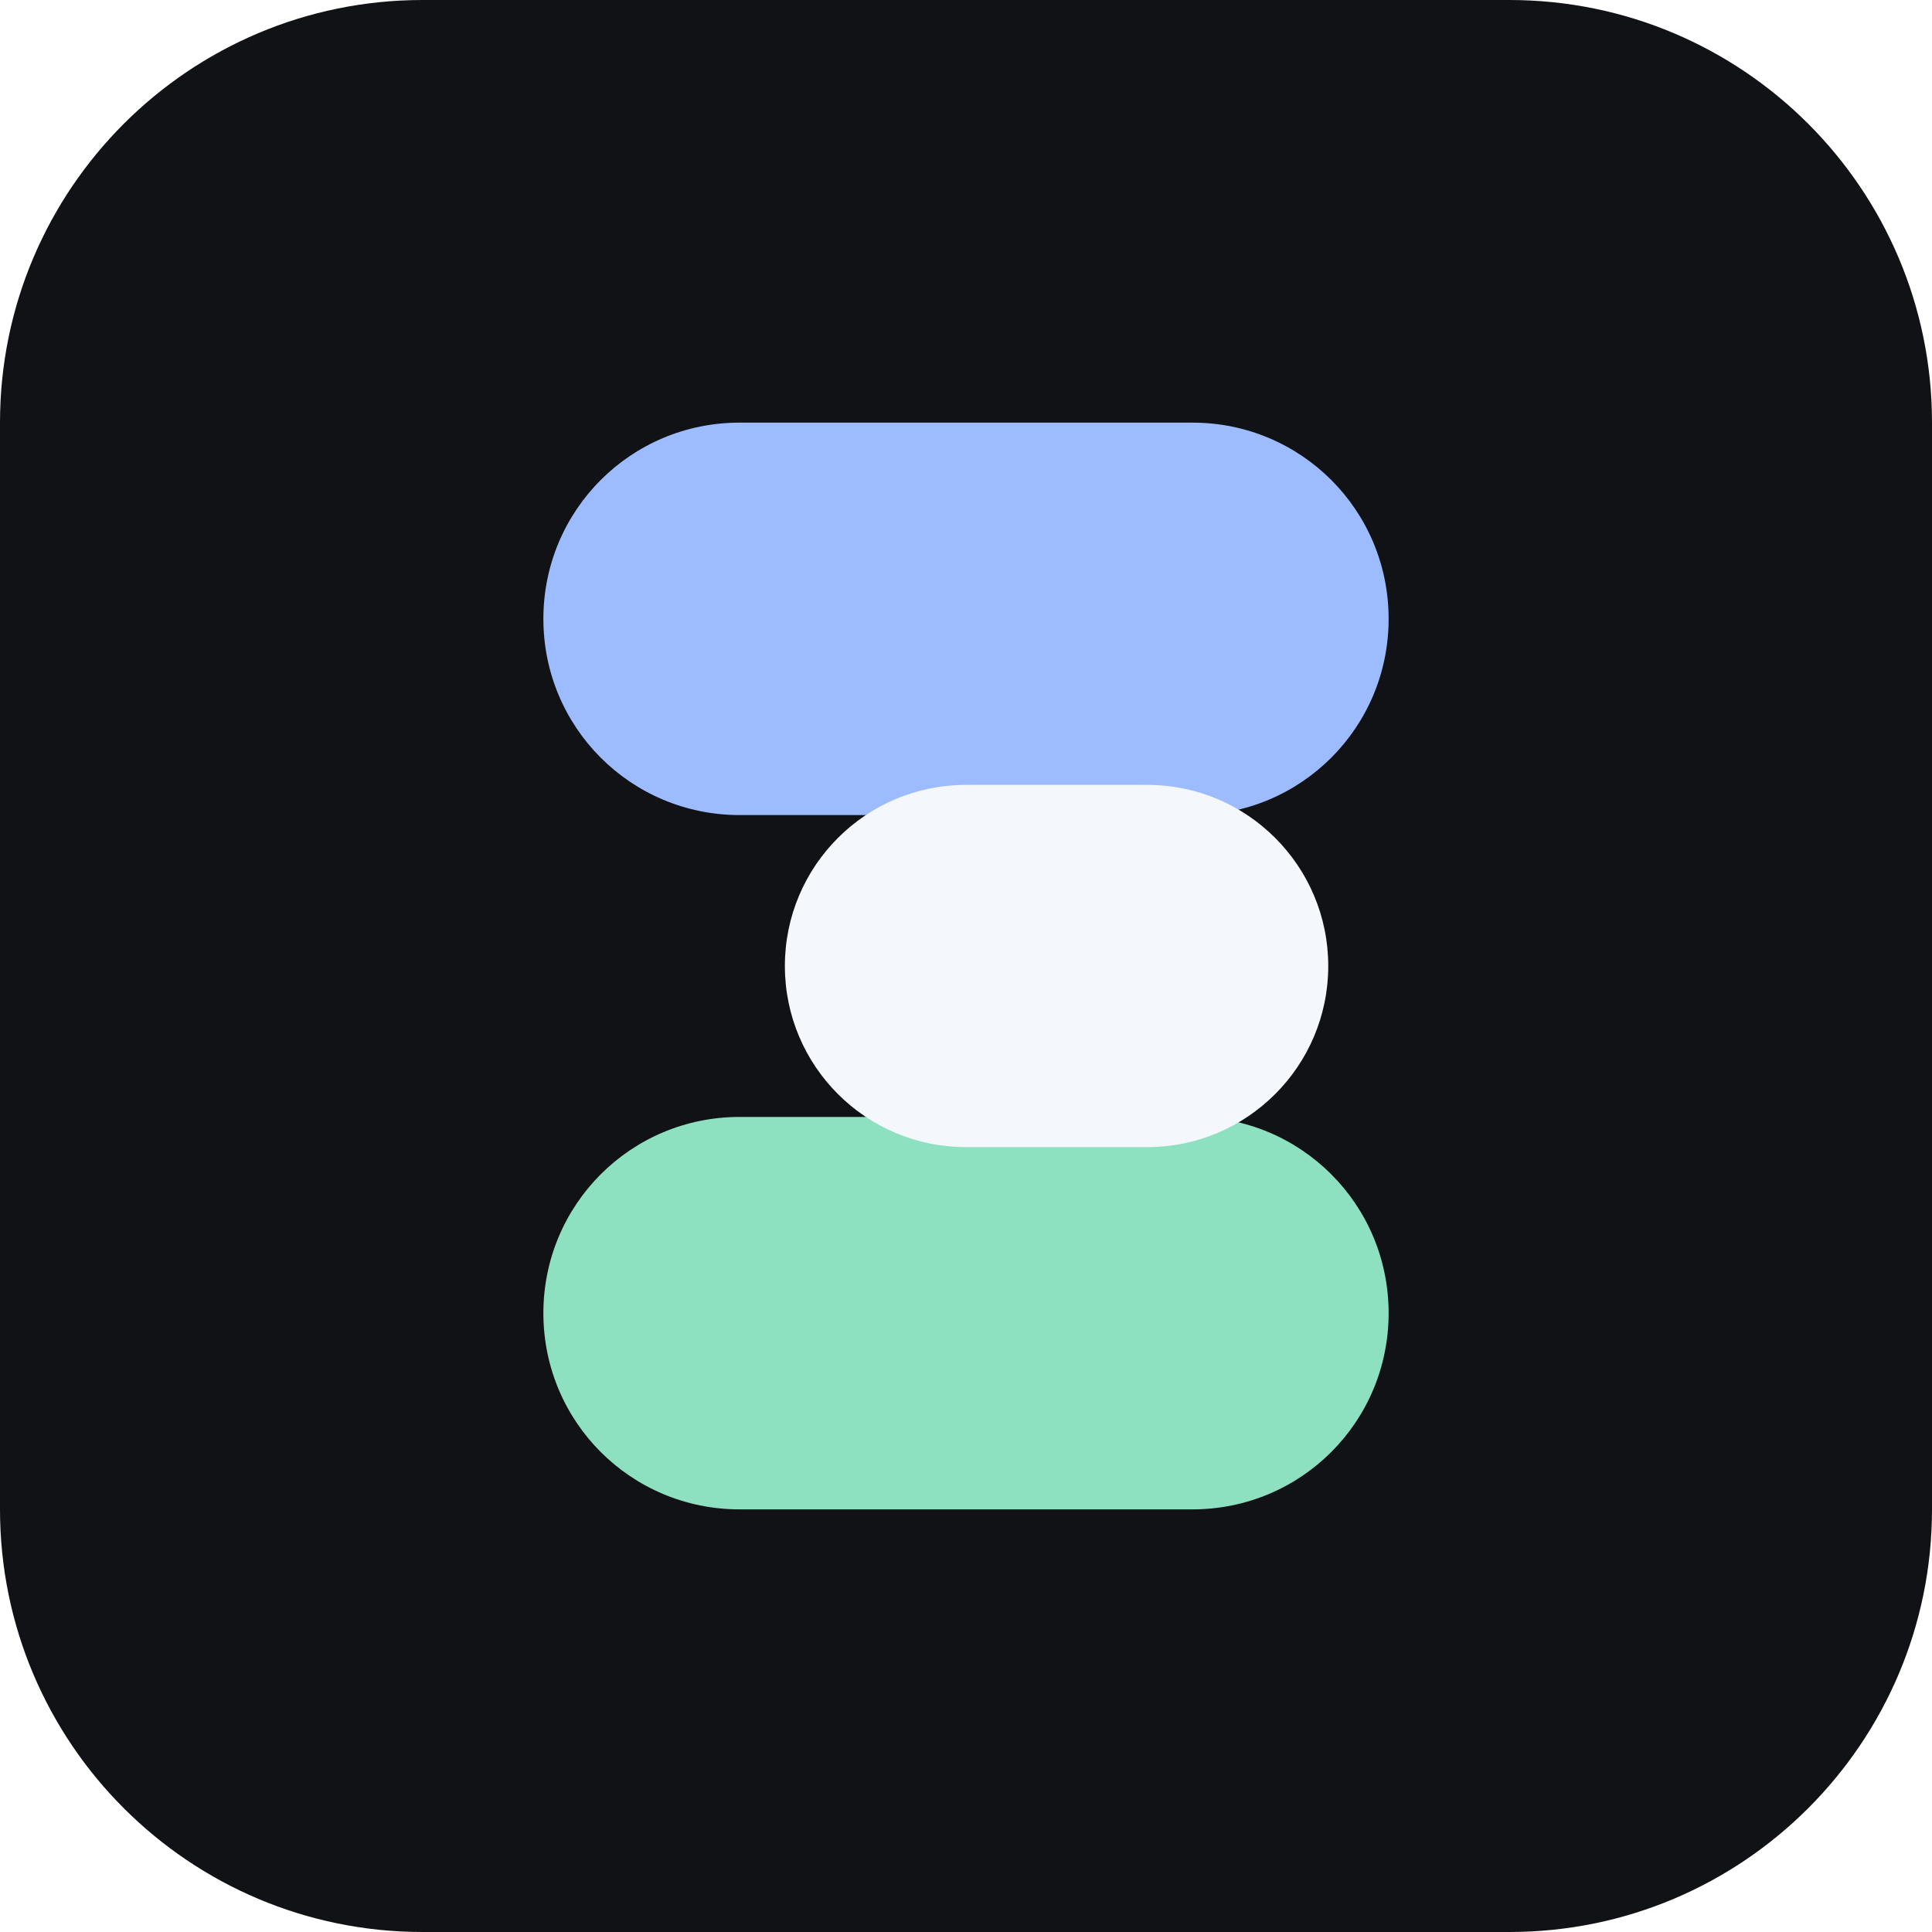
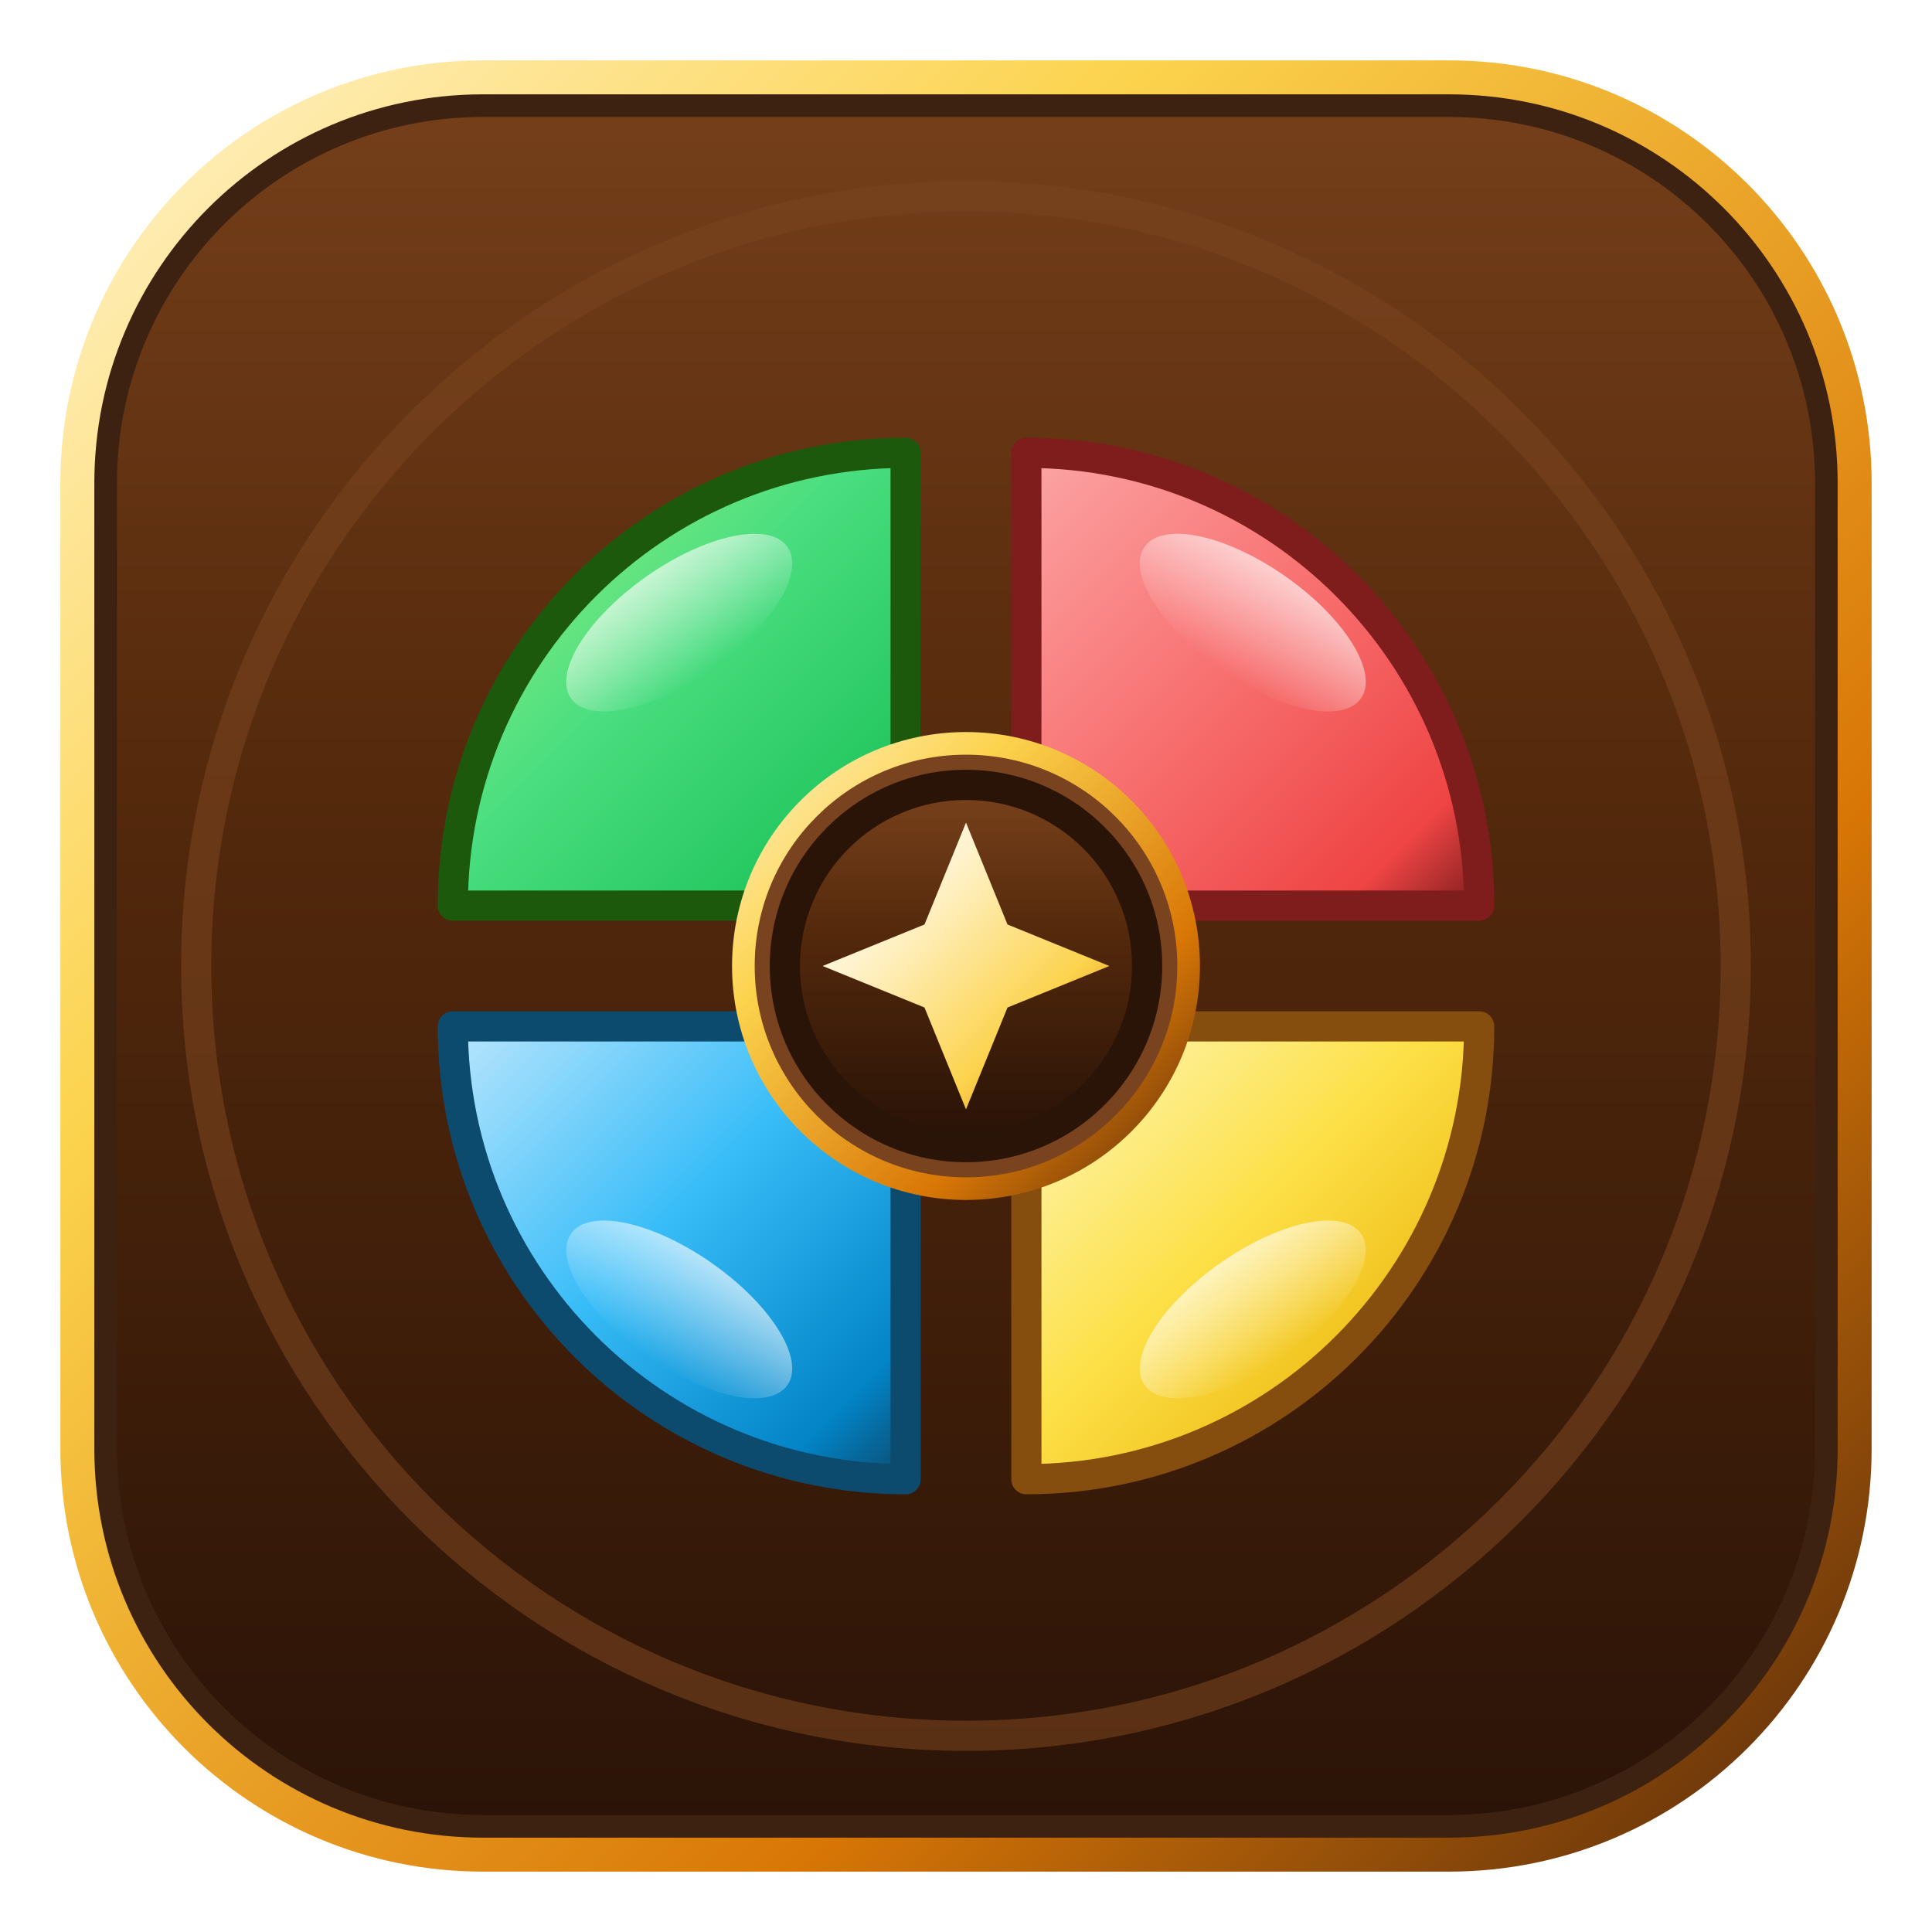
- <svg xmlns="http://www.w3.org/2000/svg" viewBox="0 0 64 64" role="img" aria-label="Syniq">
-   <rect width="64" height="64" rx="14" fill="#101215" />
-   <path fill="#9cbcff" d="M18 20.5C18 16.9 20.9 14 24.5 14h15C43.1 14 46 16.9 46 20.5S43.1 27 39.5 27h-15C20.9 27 18 24.1 18 20.5Z" />
-   <path fill="#8de0c0" d="M18 43.5C18 39.9 20.9 37 24.5 37h15C43.1 37 46 39.9 46 43.5S43.1 50 39.5 50h-15C20.9 50 18 47.1 18 43.5Z" />
-   <path fill="#f4f7fb" d="M26 32a6 6 0 0 1 6-6h6a6 6 0 0 1 0 12h-6a6 6 0 0 1-6-6Z" />
+ <svg xmlns="http://www.w3.org/2000/svg" viewBox="0 0 512 512" role="img" aria-label="SYNIQ Memory Challenge">
+   <defs>
+     <linearGradient id="goldBezel" x1="0%" y1="0%" x2="100%" y2="100%">
+       <stop offset="0%" stop-color="#fff3cd" />
+       <stop offset="30%" stop-color="#fcd34d" />
+       <stop offset="70%" stop-color="#d97706" />
+       <stop offset="100%" stop-color="#54290c" />
+     </linearGradient>
+     <linearGradient id="woodBg" x1="0%" y1="0%" x2="0%" y2="100%">
+       <stop offset="0%" stop-color="#753f1a" />
+       <stop offset="40%" stop-color="#54290c" />
+       <stop offset="100%" stop-color="#2a1307" />
+     </linearGradient>
+     <linearGradient id="greenGem" x1="0%" y1="0%" x2="100%" y2="100%">
+       <stop offset="0%" stop-color="#a3f380" />
+       <stop offset="45%" stop-color="#4ade80" />
+       <stop offset="85%" stop-color="#22c55e" />
+       <stop offset="100%" stop-color="#14532d" />
+     </linearGradient>
+     <linearGradient id="redGem" x1="0%" y1="0%" x2="100%" y2="100%">
+       <stop offset="0%" stop-color="#fca5a5" />
+       <stop offset="45%" stop-color="#f87171" />
+       <stop offset="85%" stop-color="#ef4444" />
+       <stop offset="100%" stop-color="#7f1d1d" />
+     </linearGradient>
+     <linearGradient id="blueGem" x1="0%" y1="0%" x2="100%" y2="100%">
+       <stop offset="0%" stop-color="#bae6fd" />
+       <stop offset="45%" stop-color="#38bdf8" />
+       <stop offset="85%" stop-color="#0284c7" />
+       <stop offset="100%" stop-color="#0c4a6e" />
+     </linearGradient>
+     <linearGradient id="yellowGem" x1="0%" y1="0%" x2="100%" y2="100%">
+       <stop offset="0%" stop-color="#fef9c3" />
+       <stop offset="45%" stop-color="#fde047" />
+       <stop offset="85%" stop-color="#eab308" />
+       <stop offset="100%" stop-color="#854d0e" />
+     </linearGradient>
+     <linearGradient id="glossGlare" x1="0%" y1="0%" x2="0%" y2="100%">
+       <stop offset="0%" stop-color="#ffffff" stop-opacity="0.65" />
+       <stop offset="100%" stop-color="#ffffff" stop-opacity="0" />
+     </linearGradient>
+     <linearGradient id="coreGold" x1="0%" y1="0%" x2="100%" y2="100%">
+       <stop offset="0%" stop-color="#ffffff" />
+       <stop offset="30%" stop-color="#fff3cd" />
+       <stop offset="70%" stop-color="#fcd34d" />
+       <stop offset="100%" stop-color="#d97706" />
+     </linearGradient>
+   </defs>
+   <rect x="16" y="16" width="480" height="480" rx="112" fill="url(#goldBezel)" />
+   <rect x="28" y="28" width="456" height="456" rx="100" fill="url(#woodBg)" stroke="#3e2211" stroke-width="6" />
+   <circle cx="256" cy="256" r="204" fill="none" stroke="#78431e" stroke-width="8" opacity="0.6" />
+   <path d="M 120 240 L 240 240 L 240 120 C 173.7 120 120 173.7 120 240 Z" fill="url(#greenGem)" stroke="#1c590d" stroke-width="8" stroke-linejoin="round" />
+   <ellipse cx="180" cy="165" rx="35" ry="15" fill="url(#glossGlare)" transform="rotate(-35 180 165)" />
+   <path d="M 272 120 L 272 240 L 392 240 C 392 173.7 338.3 120 272 120 Z" fill="url(#redGem)" stroke="#7f1d1d" stroke-width="8" stroke-linejoin="round" />
+   <ellipse cx="332" cy="165" rx="35" ry="15" fill="url(#glossGlare)" transform="rotate(35 332 165)" />
+   <path d="M 120 272 C 120 338.3 173.7 392 240 392 L 240 272 L 120 272 Z" fill="url(#blueGem)" stroke="#0c4a6e" stroke-width="8" stroke-linejoin="round" />
+   <ellipse cx="180" cy="347" rx="35" ry="15" fill="url(#glossGlare)" transform="rotate(35 180 347)" />
+   <path d="M 272 272 L 272 392 C 338.3 392 392 338.3 392 272 L 272 272 Z" fill="url(#yellowGem)" stroke="#854d0e" stroke-width="8" stroke-linejoin="round" />
+   <ellipse cx="332" cy="347" rx="35" ry="15" fill="url(#glossGlare)" transform="rotate(-35 332 347)" />
+   <circle cx="256" cy="256" r="62" fill="url(#goldBezel)" />
+   <circle cx="256" cy="256" r="54" fill="#2a1307" stroke="#78431e" stroke-width="4" />
+   <circle cx="256" cy="256" r="44" fill="url(#woodBg)" />
+   <path d="M 256 218 L 267 245 L 294 256 L 267 267 L 256 294 L 245 267 L 218 256 L 245 245 Z" fill="url(#coreGold)" />
</svg>
